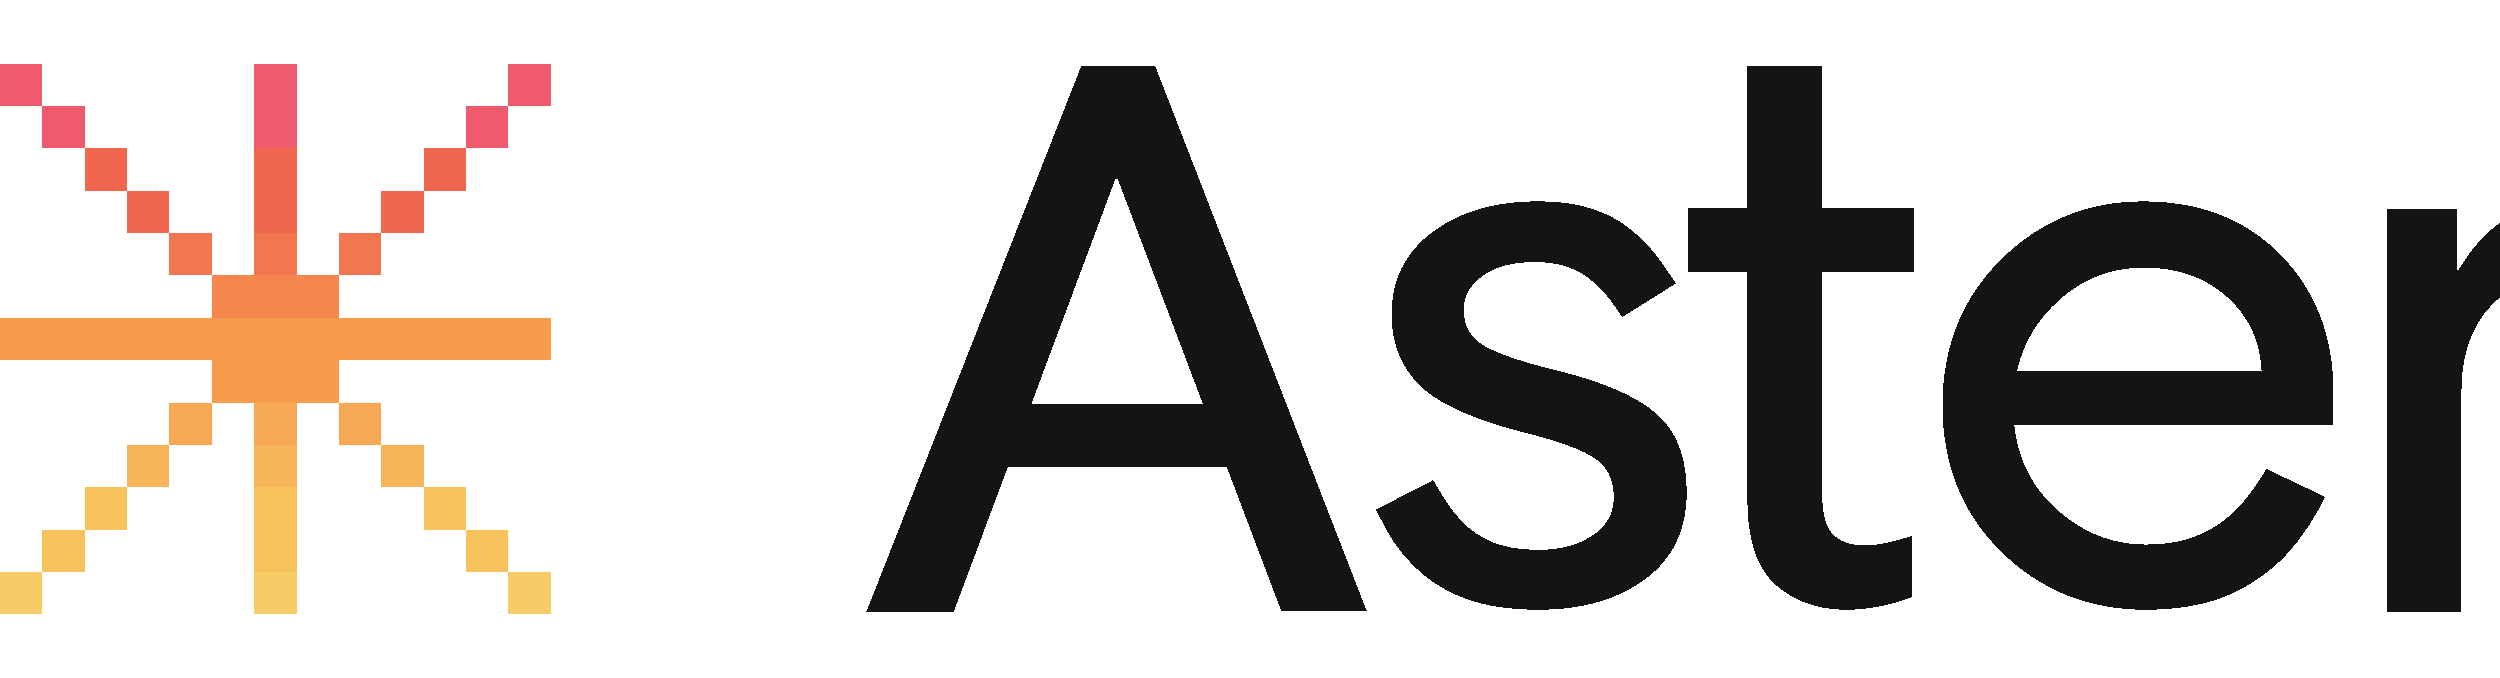
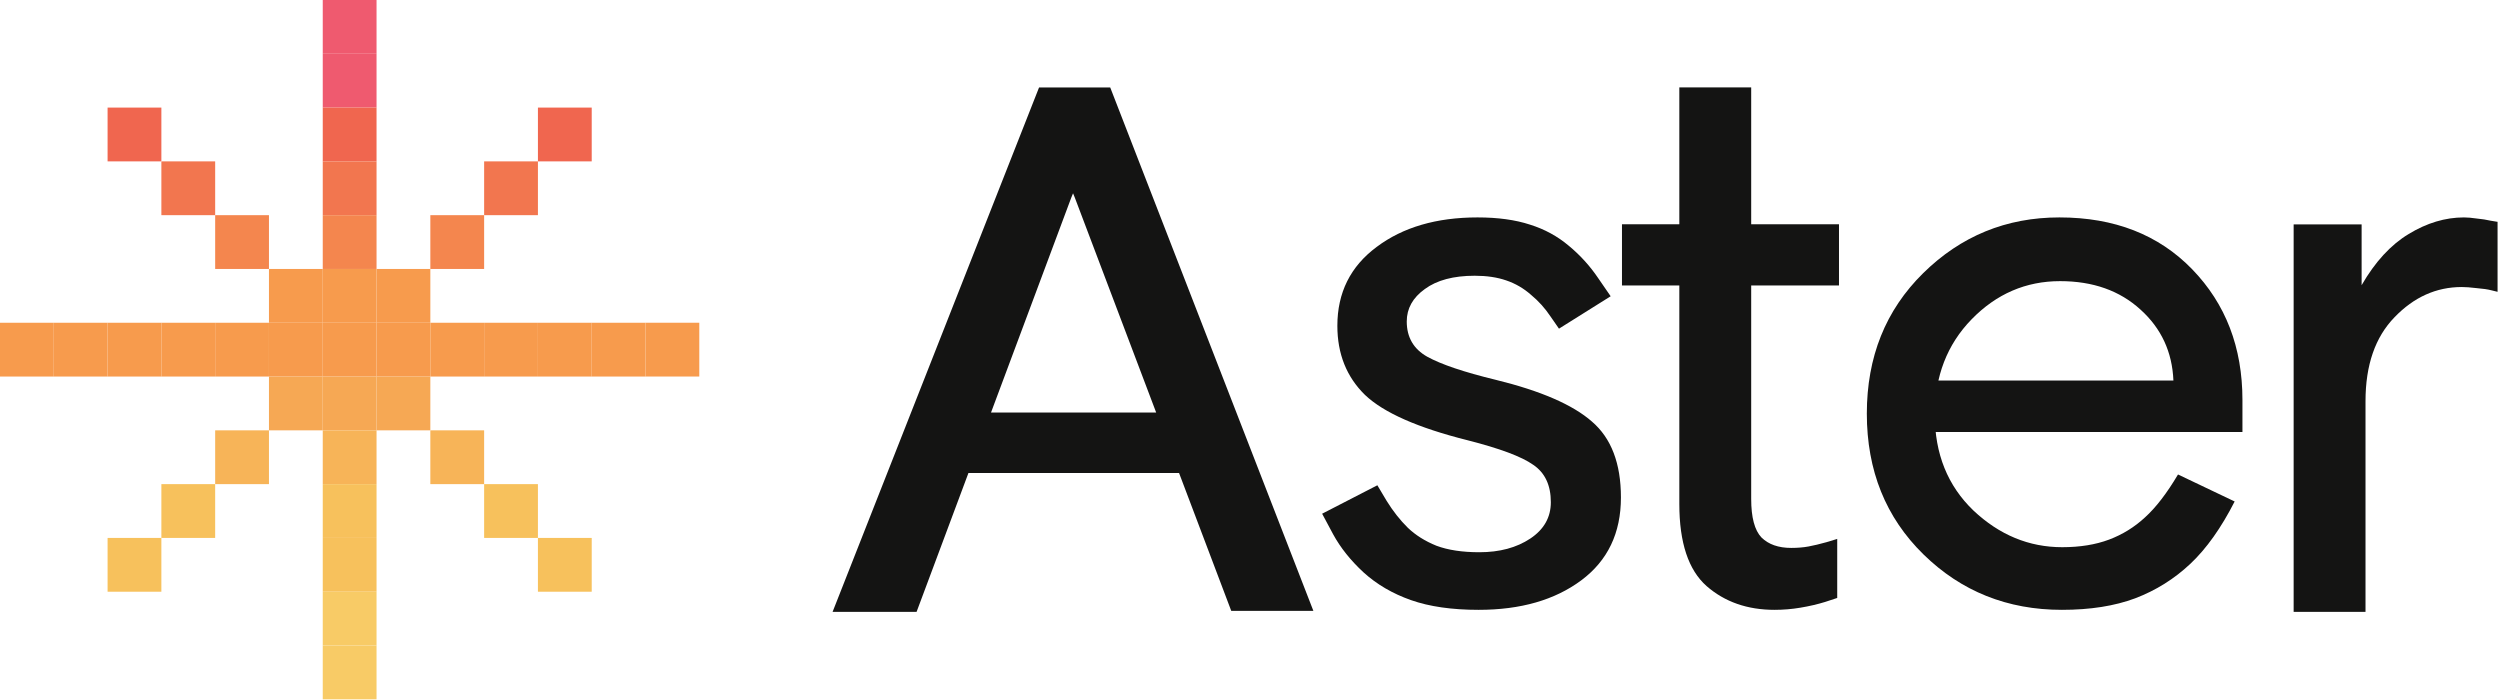
- <svg xmlns="http://www.w3.org/2000/svg" viewBox="0 0 118 32" shape-rendering="crispEdges">
-   <rect x="0" y="3" width="2" height="2" fill="#ef5a6f" />
-   <rect x="12" y="3" width="2" height="2" fill="#ef5a6f" />
-   <rect x="24" y="3" width="2" height="2" fill="#ef5a6f" />
-   <rect x="2" y="5" width="2" height="2" fill="#ef5a6f" />
-   <rect x="12" y="5" width="2" height="2" fill="#ef5a6f" />
-   <rect x="22" y="5" width="2" height="2" fill="#ef5a6f" />
-   <rect x="4" y="7" width="2" height="2" fill="#f0664f" />
-   <rect x="12" y="7" width="2" height="2" fill="#f0664f" />
-   <rect x="20" y="7" width="2" height="2" fill="#f0664f" />
-   <rect x="6" y="9" width="2" height="2" fill="#f0664f" />
-   <rect x="12" y="9" width="2" height="2" fill="#f0664f" />
-   <rect x="18" y="9" width="2" height="2" fill="#f0664f" />
-   <rect x="8" y="11" width="2" height="2" fill="#f2764f" />
-   <rect x="12" y="11" width="2" height="2" fill="#f2764f" />
-   <rect x="16" y="11" width="2" height="2" fill="#f2764f" />
-   <rect x="10" y="13" width="2" height="2" fill="#f4864e" />
-   <rect x="12" y="13" width="2" height="2" fill="#f4864e" />
-   <rect x="14" y="13" width="2" height="2" fill="#f4864e" />
-   <rect x="0" y="15" width="2" height="2" fill="#f79b4d" />
-   <rect x="2" y="15" width="2" height="2" fill="#f79b4d" />
-   <rect x="4" y="15" width="2" height="2" fill="#f79b4d" />
-   <rect x="6" y="15" width="2" height="2" fill="#f79b4d" />
-   <rect x="8" y="15" width="2" height="2" fill="#f79b4d" />
-   <rect x="10" y="15" width="2" height="2" fill="#f79b4d" />
-   <rect x="12" y="15" width="2" height="2" fill="#f79b4d" />
-   <rect x="14" y="15" width="2" height="2" fill="#f79b4d" />
-   <rect x="16" y="15" width="2" height="2" fill="#f79b4d" />
-   <rect x="18" y="15" width="2" height="2" fill="#f79b4d" />
-   <rect x="20" y="15" width="2" height="2" fill="#f79b4d" />
-   <rect x="22" y="15" width="2" height="2" fill="#f79b4d" />
-   <rect x="24" y="15" width="2" height="2" fill="#f79b4d" />
-   <rect x="10" y="17" width="2" height="2" fill="#f79b4d" />
-   <rect x="12" y="17" width="2" height="2" fill="#f79b4d" />
-   <rect x="14" y="17" width="2" height="2" fill="#f79b4d" />
-   <rect x="8" y="19" width="2" height="2" fill="#f6a854" />
-   <rect x="12" y="19" width="2" height="2" fill="#f6a854" />
-   <rect x="16" y="19" width="2" height="2" fill="#f6a854" />
-   <rect x="6" y="21" width="2" height="2" fill="#f7b458" />
-   <rect x="12" y="21" width="2" height="2" fill="#f7b458" />
-   <rect x="18" y="21" width="2" height="2" fill="#f7b458" />
-   <rect x="4" y="23" width="2" height="2" fill="#f7c15c" />
-   <rect x="12" y="23" width="2" height="2" fill="#f7c15c" />
-   <rect x="20" y="23" width="2" height="2" fill="#f7c15c" />
-   <rect x="2" y="25" width="2" height="2" fill="#f7c15c" />
-   <rect x="12" y="25" width="2" height="2" fill="#f7c15c" />
-   <rect x="22" y="25" width="2" height="2" fill="#f7c15c" />
-   <rect x="0" y="27" width="2" height="2" fill="#f8cb66" />
-   <rect x="12" y="27" width="2" height="2" fill="#f8cb66" />
-   <rect x="24" y="27" width="2" height="2" fill="#f8cb66" />
-   <g transform="translate(0 -1.173) scale(0.21466)" fill="#141413">
-     <path d="M190.493 140L237.737 20.008H254.018L300.5 139.765H281.708L245.918 45.214L245.513 44.226L245.108 45.214L209.711 140H190.493ZM212.627 108.229L217.487 94.391H273.539L278.561 108.229H212.627Z" />
-     <path d="M338.307 139.531C332.205 139.531 327.048 138.79 322.836 137.307C318.624 135.824 315.006 133.71 311.982 130.964C309.012 128.218 306.69 125.308 305.016 122.233C303.342 119.103 302.505 117.537 302.505 117.537L315.141 111.03C315.141 111.03 315.843 112.211 317.247 114.572C318.705 116.933 320.325 118.993 322.107 120.75C323.889 122.452 326.076 123.825 328.668 124.869C331.314 125.857 334.581 126.351 338.469 126.351C343.113 126.351 347.001 125.308 350.133 123.221C353.265 121.134 354.831 118.361 354.831 114.902C354.831 111.003 353.481 108.147 350.781 106.335C348.135 104.468 343.14 102.6 335.796 100.733C324.402 97.878 316.572 94.418 312.306 90.354C308.094 86.236 305.988 80.964 305.988 74.539C305.988 66.96 308.985 60.947 314.979 56.499C320.973 51.996 328.668 49.745 338.064 49.745C342.708 49.745 346.704 50.294 350.052 51.392C353.4 52.435 356.37 54.055 358.962 56.252C361.554 58.394 363.795 60.865 365.685 63.666C367.575 66.411 368.52 67.784 368.52 67.784L356.694 75.198C356.694 75.198 356.046 74.264 354.75 72.397C353.508 70.53 352.023 68.882 350.295 67.455C348.621 65.972 346.731 64.874 344.625 64.16C342.573 63.446 340.17 63.089 337.416 63.089C332.556 63.089 328.749 64.105 325.995 66.137C323.241 68.114 321.864 70.585 321.864 73.55C321.864 77.175 323.43 79.866 326.562 81.623C329.748 83.38 334.959 85.137 342.195 86.895C352.509 89.421 359.853 92.606 364.227 96.45C368.655 100.239 370.869 106.033 370.869 113.831C370.869 121.958 367.845 128.273 361.797 132.776C355.749 137.279 347.919 139.531 338.307 139.531Z" />
-     <path d="M406.019 139.531C399.809 139.531 394.625 137.719 390.467 134.094C386.309 130.415 384.23 124.155 384.23 115.313L384.23 20H400.673L400.673 114.16C400.673 118.389 401.456 121.327 403.022 122.974C404.642 124.567 406.91 125.363 409.826 125.363C411.284 125.363 412.607 125.253 413.795 125.033C414.983 124.814 416.36 124.484 417.926 124.045C419.546 123.551 420.356 123.304 420.356 123.304V136.813C420.356 136.813 419.438 137.115 417.602 137.719C415.82 138.268 413.93 138.707 411.932 139.037C409.988 139.366 408.017 139.531 406.019 139.531ZM371.108 65.313V51.31H420.761V65.313H371.108Z" />
-     <path d="M471.761 139.531C459.287 139.531 448.73 135.303 440.09 126.846C431.45 118.389 427.13 107.653 427.13 94.638C427.13 81.678 431.423 70.969 440.009 62.512C448.649 54.001 459.044 49.745 471.194 49.745C483.776 49.745 493.901 53.699 501.569 61.606C509.237 69.514 513.071 79.481 513.071 91.508V98.839H435.554V87.059H497.276C497.006 80.525 494.495 75.115 489.743 70.832C484.991 66.494 478.862 64.325 471.356 64.325C463.526 64.325 456.776 67.235 451.106 73.056C445.49 78.822 442.682 86.099 442.682 94.885C442.682 103.836 445.625 111.14 451.511 116.796C457.451 122.397 464.228 125.198 471.842 125.198C475.892 125.198 479.456 124.622 482.534 123.468C485.612 122.315 488.366 120.613 490.796 118.361C493.28 116.11 495.791 112.842 498.329 108.559L511.289 114.737C508.211 120.777 504.836 125.528 501.164 128.987C497.492 132.447 493.28 135.083 488.528 136.895C483.83 138.652 478.241 139.531 471.761 139.531Z" />
-     <path d="M524.786 140V51.346H540.338V66.515L539.447 65.251H540.338C543.416 59.913 547.007 56.009 551.111 53.537C555.269 51.009 559.481 49.745 563.747 49.745C564.557 49.745 565.529 49.829 566.663 49.997C567.851 50.11 568.931 50.278 569.903 50.503C570.929 50.672 571.442 50.756 571.442 50.756V66.767C571.442 66.767 570.983 66.655 570.065 66.43C569.201 66.206 568.067 66.037 566.663 65.925C565.259 65.756 564.125 65.672 563.261 65.672C557.429 65.672 552.299 67.975 547.871 72.582C543.443 77.133 541.229 83.538 541.229 91.796V140H524.786Z" />
+ <svg xmlns="http://www.w3.org/2000/svg" width="572" height="160" viewBox="0 0 572 160" fill="none">
+   <g clip-path="url(#clip0_52_379)">
+     <path d="M86.153 0H73.846V12.308H86.153V0Z" fill="#EF5A6F" />
+     <path d="M86.153 12.308H73.846V24.615H86.153V12.308Z" fill="#EF5A6F" />
+     <path d="M36.923 24.615H24.615V36.923H36.923V24.615Z" fill="#F0664F" />
+     <path d="M86.153 24.615H73.846V36.923H86.153V24.615Z" fill="#F0664F" />
+     <path d="M135.385 24.615H123.077V36.923H135.385V24.615Z" fill="#F0664F" />
+     <path d="M49.23 36.923H36.923V49.23H49.23V36.923Z" fill="#F2764F" />
+     <path d="M86.153 36.923H73.846V49.23H86.153V36.923Z" fill="#F2764F" />
+     <path d="M123.077 36.923H110.77V49.23H123.077V36.923Z" fill="#F2764F" />
+     <path d="M61.538 49.231H49.23V61.539H61.538V49.231Z" fill="#F4864E" />
+     <path d="M86.153 49.231H73.846V61.539H86.153V49.231Z" fill="#F4864E" />
+     <path d="M110.77 49.231H98.462V61.539H110.77V49.231Z" fill="#F4864E" />
+     <path d="M73.846 61.539H61.538V73.846H73.846V61.539Z" fill="#F79B4D" />
+     <path d="M86.153 61.539H73.846V73.846H86.153V61.539Z" fill="#F79B4D" />
+     <path d="M98.462 61.539H86.154V73.846H98.462V61.539Z" fill="#F79B4D" />
+     <path d="M12.308 73.846H0V86.154H12.308V73.846Z" fill="#F79B4D" />
+     <path d="M24.615 73.846H12.308V86.154H24.615V73.846Z" fill="#F79B4D" />
+     <path d="M36.923 73.846H24.615V86.154H36.923V73.846Z" fill="#F79B4D" />
+     <path d="M49.23 73.846H36.923V86.154H49.23V73.846Z" fill="#F79B4D" />
+     <path d="M61.538 73.846H49.23V86.154H61.538V73.846Z" fill="#F79B4D" />
+     <path d="M73.846 73.846H61.538V86.154H73.846V73.846Z" fill="#F79B4D" />
+     <path d="M86.153 73.846H73.846V86.154H86.153V73.846Z" fill="#F79B4D" />
+     <path d="M98.462 73.846H86.154V86.154H98.462V73.846Z" fill="#F79B4D" />
+     <path d="M110.77 73.846H98.462V86.154H110.77V73.846Z" fill="#F79B4D" />
+     <path d="M123.077 73.846H110.77V86.154H123.077V73.846Z" fill="#F79B4D" />
+     <path d="M135.385 73.846H123.077V86.154H135.385V73.846Z" fill="#F79B4D" />
+     <path d="M147.692 73.846H135.385V86.154H147.692V73.846Z" fill="#F79B4D" />
+     <path d="M160 73.846H147.692V86.154H160V73.846Z" fill="#F79B4D" />
+     <path d="M73.846 86.154H61.538V98.462H73.846V86.154Z" fill="#F6A854" />
+     <path d="M86.153 86.154H73.846V98.462H86.153V86.154Z" fill="#F6A854" />
+     <path d="M98.462 86.154H86.154V98.462H98.462V86.154Z" fill="#F6A854" />
+     <path d="M61.538 98.461H49.23V110.769H61.538V98.461Z" fill="#F7B458" />
+     <path d="M86.153 98.461H73.846V110.769H86.153V98.461Z" fill="#F7B458" />
+     <path d="M110.77 98.461H98.462V110.769H110.77V98.461Z" fill="#F7B458" />
+     <path d="M49.23 110.769H36.923V123.077H49.23V110.769Z" fill="#F7C15C" />
+     <path d="M86.153 110.769H73.846V123.077H86.153V110.769Z" fill="#F7C15C" />
+     <path d="M123.077 110.769H110.77V123.077H123.077V110.769Z" fill="#F7C15C" />
+     <path d="M36.923 123.077H24.615V135.385H36.923V123.077Z" fill="#F7C15C" />
+     <path d="M86.153 123.077H73.846V135.385H86.153V123.077Z" fill="#F7C15C" />
+     <path d="M135.385 123.077H123.077V135.385H135.385V123.077Z" fill="#F7C15C" />
+     <path d="M86.153 135.385H73.846V147.692H86.153V135.385Z" fill="#F8CB66" />
+     <path d="M86.153 147.692H73.846V160H86.153V147.692Z" fill="#F8CB66" />
  </g>
+   <path d="M190.493 140L237.737 20.008H254.018L300.5 139.765H281.708L245.918 45.214L245.513 44.226L245.108 45.214L209.711 140H190.493ZM212.627 108.229L217.487 94.391H273.539L278.561 108.229H212.627Z" fill="#141413" />
+   <path d="M338.307 139.531C332.205 139.531 327.048 138.79 322.836 137.307C318.624 135.824 315.006 133.71 311.982 130.964C309.012 128.218 306.69 125.308 305.016 122.233C303.342 119.103 302.505 117.537 302.505 117.537L315.141 111.03C315.141 111.03 315.843 112.211 317.247 114.572C318.705 116.933 320.325 118.993 322.107 120.75C323.889 122.452 326.076 123.825 328.668 124.869C331.314 125.857 334.581 126.351 338.469 126.351C343.113 126.351 347.001 125.308 350.133 123.221C353.265 121.134 354.831 118.361 354.831 114.902C354.831 111.003 353.481 108.147 350.781 106.335C348.135 104.468 343.14 102.6 335.796 100.733C324.402 97.878 316.572 94.418 312.306 90.354C308.094 86.236 305.988 80.964 305.988 74.539C305.988 66.96 308.985 60.947 314.979 56.499C320.973 51.996 328.668 49.745 338.064 49.745C342.708 49.745 346.704 50.294 350.052 51.392C353.4 52.435 356.37 54.055 358.962 56.252C361.554 58.394 363.795 60.865 365.685 63.666C367.575 66.411 368.52 67.784 368.52 67.784L356.694 75.198C356.694 75.198 356.046 74.264 354.75 72.397C353.508 70.53 352.023 68.882 350.295 67.455C348.621 65.972 346.731 64.874 344.625 64.16C342.573 63.446 340.17 63.089 337.416 63.089C332.556 63.089 328.749 64.105 325.995 66.137C323.241 68.114 321.864 70.585 321.864 73.55C321.864 77.175 323.43 79.866 326.562 81.623C329.748 83.38 334.959 85.137 342.195 86.895C352.509 89.421 359.853 92.606 364.227 96.45C368.655 100.239 370.869 106.033 370.869 113.831C370.869 121.958 367.845 128.273 361.797 132.776C355.749 137.279 347.919 139.531 338.307 139.531Z" fill="#141413" />
+   <path d="M406.019 139.531C399.809 139.531 394.625 137.719 390.467 134.094C386.309 130.415 384.23 124.155 384.23 115.313L384.23 20H400.673L400.673 114.16C400.673 118.389 401.456 121.327 403.022 122.974C404.642 124.567 406.91 125.363 409.826 125.363C411.284 125.363 412.607 125.253 413.795 125.033C414.983 124.814 416.36 124.484 417.926 124.045C419.546 123.551 420.356 123.304 420.356 123.304V136.813C420.356 136.813 419.438 137.115 417.602 137.719C415.82 138.268 413.93 138.707 411.932 139.037C409.988 139.366 408.017 139.531 406.019 139.531ZM371.108 65.313V51.31H420.761V65.313H371.108Z" fill="#141413" />
+   <path d="M471.761 139.531C459.287 139.531 448.73 135.303 440.09 126.846C431.45 118.389 427.13 107.653 427.13 94.638C427.13 81.678 431.423 70.969 440.009 62.512C448.649 54.001 459.044 49.745 471.194 49.745C483.776 49.745 493.901 53.699 501.569 61.606C509.237 69.514 513.071 79.481 513.071 91.508V98.839H435.554V87.059H497.276C497.006 80.525 494.495 75.115 489.743 70.832C484.991 66.494 478.862 64.325 471.356 64.325C463.526 64.325 456.776 67.235 451.106 73.056C445.49 78.822 442.682 86.099 442.682 94.885C442.682 103.836 445.625 111.14 451.511 116.796C457.451 122.397 464.228 125.198 471.842 125.198C475.892 125.198 479.456 124.622 482.534 123.468C485.612 122.315 488.366 120.613 490.796 118.361C493.28 116.11 495.791 112.842 498.329 108.559L511.289 114.737C508.211 120.777 504.836 125.528 501.164 128.987C497.492 132.447 493.28 135.083 488.528 136.895C483.83 138.652 478.241 139.531 471.761 139.531Z" fill="#141413" />
+   <path d="M524.786 140V51.346H540.338V66.515L539.447 65.251H540.338C543.416 59.913 547.007 56.009 551.111 53.537C555.269 51.009 559.481 49.745 563.747 49.745C564.557 49.745 565.529 49.829 566.663 49.997C567.851 50.11 568.931 50.278 569.903 50.503C570.929 50.672 571.442 50.756 571.442 50.756V66.767C571.442 66.767 570.983 66.655 570.065 66.43C569.201 66.206 568.067 66.037 566.663 65.925C565.259 65.756 564.125 65.672 563.261 65.672C557.429 65.672 552.299 67.975 547.871 72.582C543.443 77.133 541.229 83.538 541.229 91.796V140H524.786Z" fill="#141413" />
+   <defs>
+     <clipPath id="clip0_52_379">
+       <rect width="160" height="160" fill="#141413" />
+     </clipPath>
+   </defs>
</svg>
